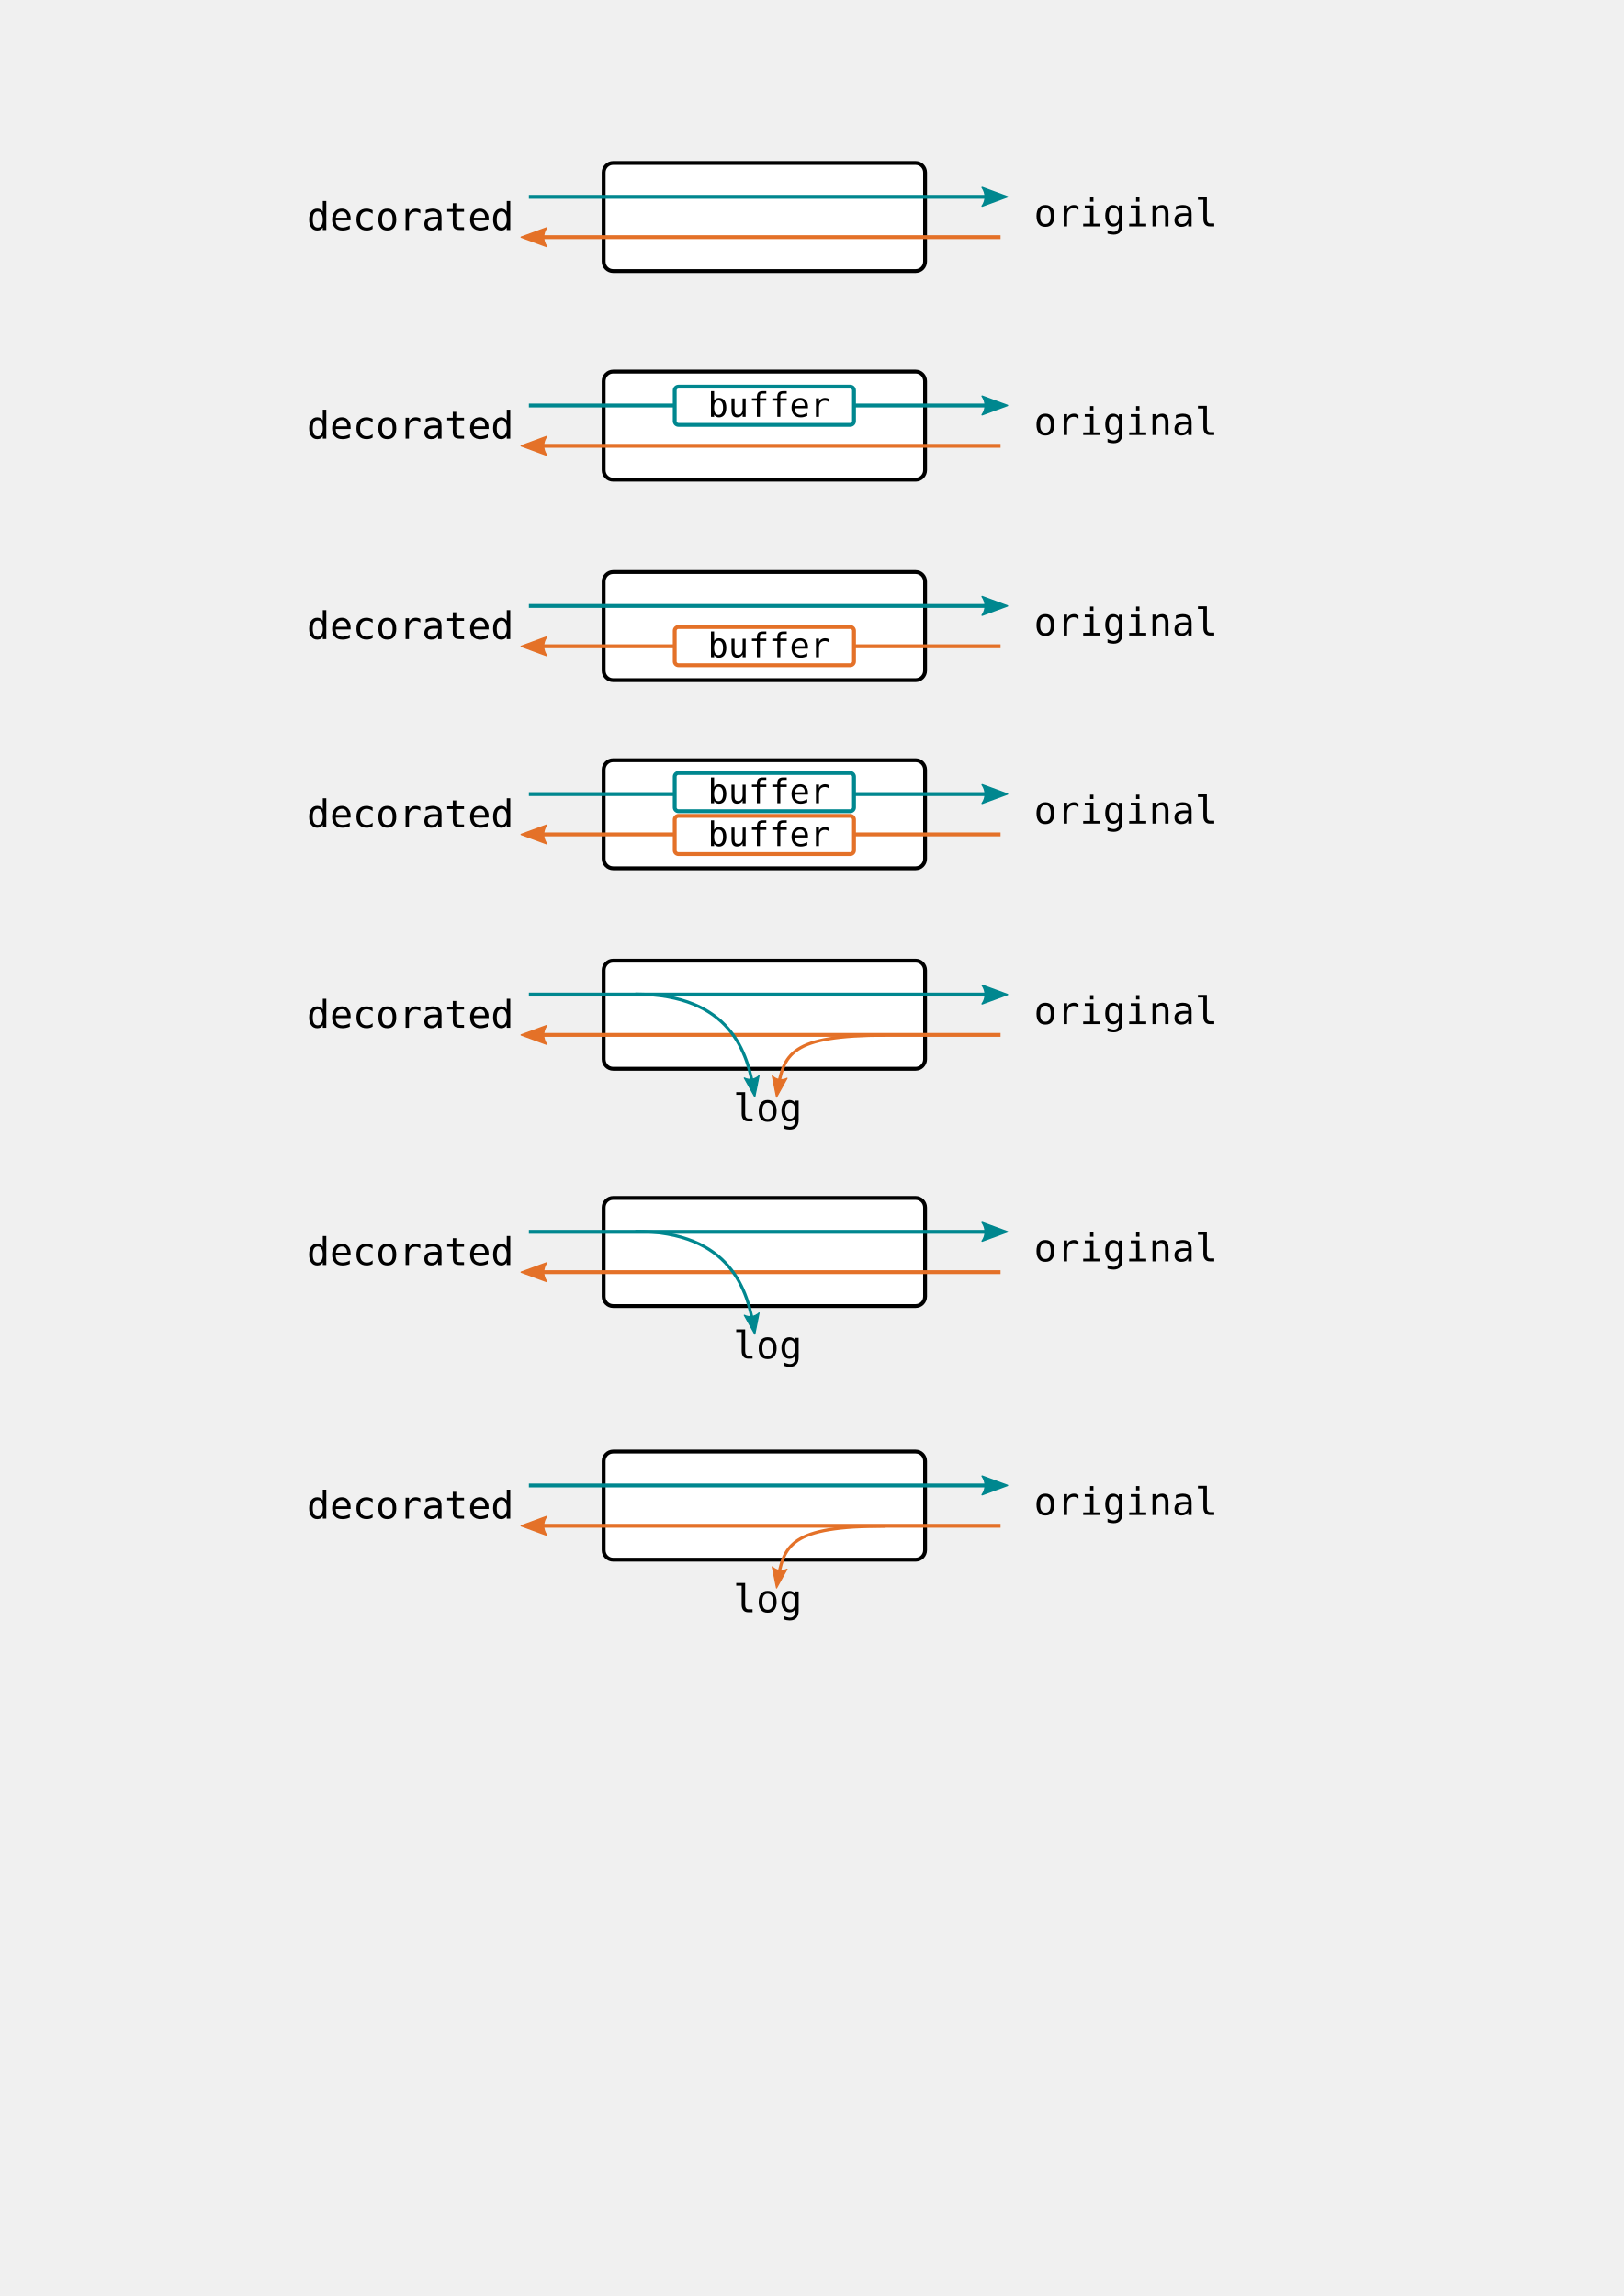
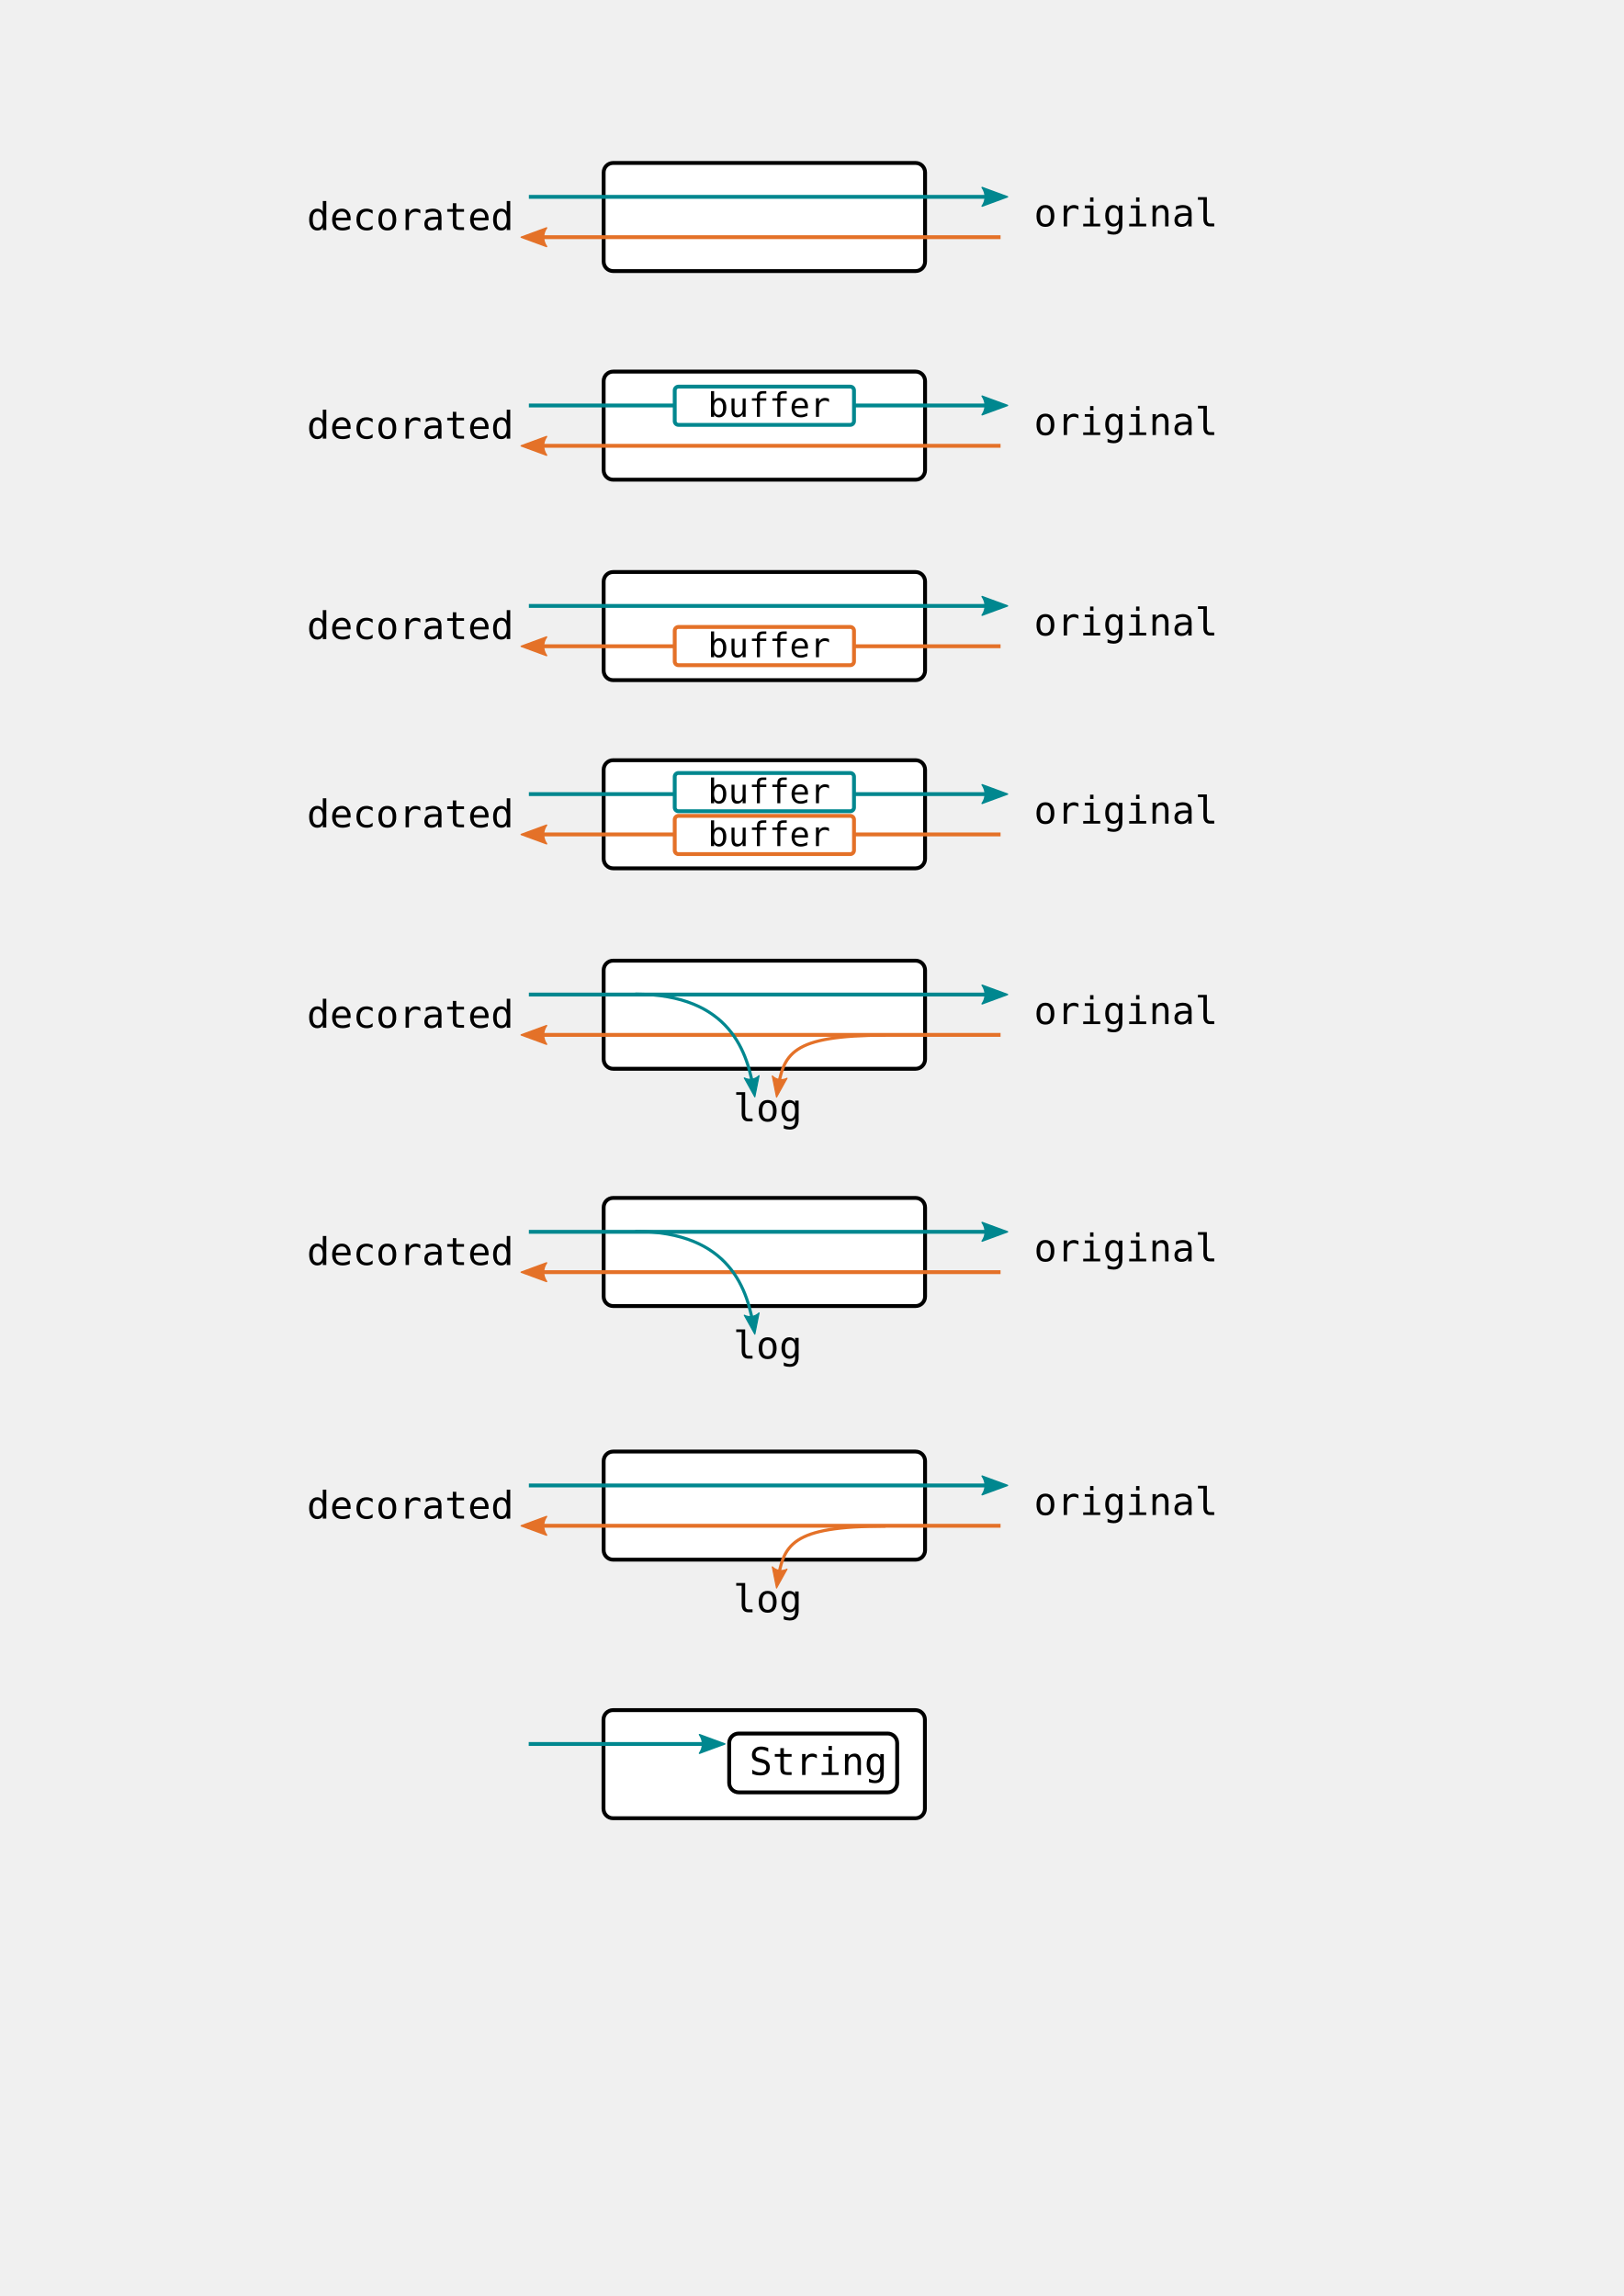
<svg xmlns="http://www.w3.org/2000/svg" xmlns:xlink="http://www.w3.org/1999/xlink" width="210mm" height="297mm" viewBox="0 0 210 297" version="1.1" id="svg8">
  <defs id="defs2">
+     <marker style="overflow:visible;" id="marker1304" refX="0.0" refY="0.0" orient="auto">
+       <path transform="scale(0.6) rotate(180) translate(0,0)" d="M 8.719,4.034 L -2.207,0.016 L 8.719,-4.002 C 6.973,-1.63 6.983,1.616 8.719,4.034 z " style="fill-rule:evenodd;stroke-width:0.625;stroke-linejoin:round;stroke:#00878f;stroke-opacity:1;fill:#00878f;fill-opacity:1" id="path1302" />
+     </marker>
+     <marker style="overflow:visible" id="marker1168" refX="0" refY="0" orient="auto">
+       <path transform="scale(-0.6)" d="M 8.719,4.034 -2.207,0.016 8.719,-4.002 c -1.745,2.372 -1.735,5.617 -6e-7,8.035 z" style="fill:#e47128;fill-opacity:1;fill-rule:evenodd;stroke:#e47128;stroke-width:0.625;stroke-linejoin:round;stroke-opacity:1" id="path1166" />
+     </marker>
    <marker style="overflow:visible;" id="marker2295" refX="0.0" refY="0.0" orient="auto">
      <path transform="scale(0.6) rotate(180) translate(0,0)" d="M 8.719,4.034 L -2.207,0.016 L 8.719,-4.002 C 6.973,-1.63 6.983,1.616 8.719,4.034 z " style="fill-rule:evenodd;stroke-width:0.625;stroke-linejoin:round;stroke:#e47128;stroke-opacity:1;fill:#e47128;fill-opacity:1" id="path2293" />
    </marker>
    <marker orient="auto" refY="0.0" refX="0.0" id="marker2207" style="overflow:visible;">
      <path id="path2205" style="fill-rule:evenodd;stroke-width:0.625;stroke-linejoin:round;stroke:#00878f;stroke-opacity:1;fill:#00878f;fill-opacity:1" d="M 8.719,4.034 L -2.207,0.016 L 8.719,-4.002 C 6.973,-1.63 6.983,1.616 8.719,4.034 z " transform="scale(0.6) rotate(180) translate(0,0)" />
    </marker>
    <marker orient="auto" refY="0.0" refX="0.0" id="marker1209" style="overflow:visible;">
      <path id="path1207" style="fill-rule:evenodd;stroke-width:0.625;stroke-linejoin:round;stroke:#00878f;stroke-opacity:1;fill:#00878f;fill-opacity:1" d="M 8.719,4.034 L -2.207,0.016 L 8.719,-4.002 C 6.973,-1.63 6.983,1.616 8.719,4.034 z " transform="scale(0.6) rotate(180) translate(0,0)" />
    </marker>
    <marker style="overflow:visible;" id="marker1133" refX="0.0" refY="0.0" orient="auto">
      <path transform="scale(0.6) rotate(180) translate(0,0)" d="M 8.719,4.034 L -2.207,0.016 L 8.719,-4.002 C 6.973,-1.63 6.983,1.616 8.719,4.034 z " style="fill-rule:evenodd;stroke-width:0.625;stroke-linejoin:round;stroke:#e47128;stroke-opacity:1;fill:#e47128;fill-opacity:1" id="path1131" />
    </marker>
    <marker orient="auto" refY="0.0" refX="0.0" id="marker922" style="overflow:visible;">
      <path id="path920" style="fill-rule:evenodd;stroke-width:0.625;stroke-linejoin:round;stroke:#00878f;stroke-opacity:1;fill:#00878f;fill-opacity:1" d="M 8.719,4.034 L -2.207,0.016 L 8.719,-4.002 C 6.973,-1.63 6.983,1.616 8.719,4.034 z " transform="scale(0.6) rotate(180) translate(0,0)" />
    </marker>
    <marker style="overflow:visible;" id="marker3279" refX="0.0" refY="0.0" orient="auto">
      <path transform="scale(0.6) rotate(180) translate(0,0)" d="M 8.719,4.034 L -2.207,0.016 L 8.719,-4.002 C 6.973,-1.63 6.983,1.616 8.719,4.034 z " style="fill-rule:evenodd;stroke-width:0.625;stroke-linejoin:round;stroke:#00878f;stroke-opacity:1;fill:#00878f;fill-opacity:1" id="path3277" />
    </marker>
    <marker orient="auto" refY="0.0" refX="0.0" id="marker2337" style="overflow:visible;">
      <path id="path2335" style="fill-rule:evenodd;stroke-width:0.625;stroke-linejoin:round;stroke:#e47128;stroke-opacity:1;fill:#e47128;fill-opacity:1" d="M 8.719,4.034 L -2.207,0.016 L 8.719,-4.002 C 6.973,-1.63 6.983,1.616 8.719,4.034 z " transform="scale(0.6) rotate(180) translate(0,0)" />
    </marker>
    <marker orient="auto" refY="0.0" refX="0.0" id="Arrow2Send" style="overflow:visible;">
      <path id="path852" style="fill-rule:evenodd;stroke-width:0.625;stroke-linejoin:round;stroke:#e47128;stroke-opacity:1;fill:#e47128;fill-opacity:1" d="M 8.719,4.034 L -2.207,0.016 L 8.719,-4.002 C 6.973,-1.63 6.983,1.616 8.719,4.034 z " transform="scale(0.3) rotate(180) translate(-2.3,0)" />
    </marker>
    <marker orient="auto" refY="0.0" refX="0.0" id="marker2229" style="overflow:visible;">
      <path id="path2227" style="fill-rule:evenodd;stroke-width:0.625;stroke-linejoin:round;stroke:#e47128;stroke-opacity:1;fill:#e47128;fill-opacity:1" d="M 8.719,4.034 L -2.207,0.016 L 8.719,-4.002 C 6.973,-1.63 6.983,1.616 8.719,4.034 z " transform="scale(0.6) rotate(180) translate(0,0)" />
    </marker>
    <marker orient="auto" refY="0.0" refX="0.0" id="Arrow2Mend" style="overflow:visible;">
      <path id="path846" style="fill-rule:evenodd;stroke-width:0.625;stroke-linejoin:round;stroke:#00878f;stroke-opacity:1;fill:#00878f;fill-opacity:1" d="M 8.719,4.034 L -2.207,0.016 L 8.719,-4.002 C 6.973,-1.63 6.983,1.616 8.719,4.034 z " transform="scale(0.6) rotate(180) translate(0,0)" />
    </marker>
    <marker orient="auto" refY="0.0" refX="0.0" id="marker1109" style="overflow:visible;">
      <path id="path1107" style="fill-rule:evenodd;stroke-width:0.625;stroke-linejoin:round;stroke:#00878f;stroke-opacity:1;fill:#00878f;fill-opacity:1" d="M 8.719,4.034 L -2.207,0.016 L 8.719,-4.002 C 6.973,-1.63 6.983,1.616 8.719,4.034 z " transform="scale(1.1) rotate(180) translate(1,0)" />
    </marker>
    <marker orient="auto" refY="0.0" refX="0.0" id="Arrow2Lend" style="overflow:visible;">
      <path id="path840" style="fill-rule:evenodd;stroke-width:0.625;stroke-linejoin:round;stroke:#00878f;stroke-opacity:1;fill:#00878f;fill-opacity:1" d="M 8.719,4.034 L -2.207,0.016 L 8.719,-4.002 C 6.973,-1.63 6.983,1.616 8.719,4.034 z " transform="scale(1.1) rotate(180) translate(1,0)" />
    </marker>
    <marker orient="auto" refY="0" refX="0" id="Arrow2Mend-2" style="overflow:visible">
      <path id="path846-0" style="fill:#e47128;fill-opacity:1;fill-rule:evenodd;stroke:#e47128;stroke-width:0.625;stroke-linejoin:round;stroke-opacity:1" d="M 8.719,4.034 -2.207,0.016 8.719,-4.002 c -1.745,2.372 -1.735,5.617 -6e-7,8.035 z" transform="scale(-0.6)" />
+     </marker>
+     <marker style="overflow:visible" id="marker2295-2" refX="0" refY="0" orient="auto">
+       <path transform="scale(-0.6)" d="M 8.719,4.034 -2.207,0.016 8.719,-4.002 c -1.745,2.372 -1.735,5.617 -6e-7,8.035 z" style="fill:#e47128;fill-opacity:1;fill-rule:evenodd;stroke:#e47128;stroke-width:0.625;stroke-linejoin:round;stroke-opacity:1" id="path2293-7" />
+     </marker>
+     <marker orient="auto" refY="0" refX="0" id="Arrow2Mend-8" style="overflow:visible">
+       <path id="path846-3" style="fill:#00878f;fill-opacity:1;fill-rule:evenodd;stroke:#00878f;stroke-width:0.625;stroke-linejoin:round;stroke-opacity:1" d="M 8.719,4.034 -2.207,0.016 8.719,-4.002 c -1.745,2.372 -1.735,5.617 -6e-7,8.035 z" transform="scale(-0.6)" />
+     </marker>
+     <marker orient="auto" refY="0" refX="0" id="Arrow2Mend-2-2" style="overflow:visible">
+       <path id="path846-0-1" style="fill:#e47128;fill-opacity:1;fill-rule:evenodd;stroke:#e47128;stroke-width:0.625;stroke-linejoin:round;stroke-opacity:1" d="M 8.719,4.034 -2.207,0.016 8.719,-4.002 c -1.745,2.372 -1.735,5.617 -6e-7,8.035 z" transform="scale(-0.6)" />
+     </marker>
+     <marker orient="auto" refY="0" refX="0" id="marker980" style="overflow:visible">
+       <path id="path978" style="fill:#00878f;fill-opacity:1;fill-rule:evenodd;stroke:#00878f;stroke-width:0.625;stroke-linejoin:round;stroke-opacity:1" d="M 8.719,4.034 -2.207,0.016 8.719,-4.002 c -1.745,2.372 -1.735,5.617 -6e-7,8.035 z" transform="scale(-0.6)" />
+     </marker>
+     <marker orient="auto" refY="0" refX="0" id="marker984" style="overflow:visible">
+       <path id="path982" style="fill:#e47128;fill-opacity:1;fill-rule:evenodd;stroke:#e47128;stroke-width:0.625;stroke-linejoin:round;stroke-opacity:1" d="M 8.719,4.034 -2.207,0.016 8.719,-4.002 c -1.745,2.372 -1.735,5.617 -6e-7,8.035 z" transform="scale(-0.6)" />
    </marker>
  </defs>
  <g id="layer1">
    <g id="g1984">
      <rect ry="1.228" rx="1.228" y="21.079" x="78.073" height="13.985" width="41.57" id="rect815" style="opacity:1;fill:#ffffff;fill-opacity:1;fill-rule:nonzero;stroke:#000000;stroke-width:0.5;stroke-miterlimit:4;stroke-dasharray:none;stroke-opacity:1" />
      <g transform="translate(-0.9986949)" id="g1958">
        <path style="fill:none;fill-rule:evenodd;stroke:#00878f;stroke-width:0.5;stroke-linecap:butt;stroke-linejoin:miter;stroke-miterlimit:4;stroke-dasharray:none;stroke-opacity:1;marker-end:url(#Arrow2Mend)" d="m 69.4,25.463 h 61.238" id="path817" />
        <path style="fill:none;fill-rule:evenodd;stroke:#e47128;stroke-width:0.5;stroke-linecap:butt;stroke-linejoin:miter;stroke-miterlimit:4;stroke-dasharray:none;stroke-opacity:1;marker-end:url(#Arrow2Mend-2)" d="M 130.405,30.68 H 69.076" id="path817-3" />
      </g>
      <text id="text1924" y="29.753" x="39.688" style="font-style:normal;font-variant:normal;font-weight:normal;font-stretch:normal;font-size:8.467px;line-height:125%;font-family:Consolas;-inkscape-font-specification:Consolas;letter-spacing:0px;word-spacing:0px;fill:#000000;fill-opacity:1;stroke:none;stroke-width:0.265px;stroke-linecap:butt;stroke-linejoin:miter;stroke-opacity:1" xml:space="preserve">
        <tspan style="font-size:4.939px;stroke-width:0.265px" y="29.753" x="39.688" id="tspan1922">decorated</tspan>
      </text>
      <text id="text1924-1" y="29.283" x="133.728" style="font-style:normal;font-variant:normal;font-weight:normal;font-stretch:normal;font-size:8.467px;line-height:125%;font-family:Consolas;-inkscape-font-specification:Consolas;letter-spacing:0px;word-spacing:0px;fill:#000000;fill-opacity:1;stroke:none;stroke-width:0.265px;stroke-linecap:butt;stroke-linejoin:miter;stroke-opacity:1" xml:space="preserve">
        <tspan style="font-size:4.939px;stroke-width:0.265px" y="29.283" x="133.728" id="tspan1922-1">original</tspan>
      </text>
    </g>
    <use x="0" y="0" xlink:href="#g1984" id="use1988" transform="translate(0,26.9875)" width="100%" height="100%" />
    <g id="g1993" transform="translate(0,-3.303262)">
      <rect ry="0.483" rx="0.483" y="53.317" x="87.265" height="4.944" width="23.186" id="rect1968" style="opacity:1;fill:#ffffff;fill-opacity:1;fill-rule:nonzero;stroke:#00878f;stroke-width:0.5;stroke-miterlimit:4;stroke-dasharray:none;stroke-opacity:1" />
      <text id="text1972" y="57.228" x="91.548" style="font-style:normal;font-variant:normal;font-weight:normal;font-stretch:normal;font-size:4.386px;line-height:125%;font-family:Consolas;-inkscape-font-specification:Consolas;letter-spacing:0px;word-spacing:0px;fill:#000000;fill-opacity:1;stroke:none;stroke-width:0.265px;stroke-linecap:butt;stroke-linejoin:miter;stroke-opacity:1" xml:space="preserve">
        <tspan style="stroke-width:0.265px" y="57.228" x="91.548" id="tspan1970">buffer</tspan>
      </text>
    </g>
    <use x="0" y="0" xlink:href="#g1984" id="use1995" transform="translate(0,52.91667)" width="100%" height="100%" />
    <g transform="translate(0,27.78394)" id="g2003">
      <g id="g2008">
        <rect ry="0.483" rx="0.483" y="53.317" x="87.265" height="4.944" width="23.186" id="rect1997" style="opacity:1;fill:#ffffff;fill-opacity:1;fill-rule:nonzero;stroke:#e47128;stroke-width:0.5;stroke-miterlimit:4;stroke-dasharray:none;stroke-opacity:1" />
        <text id="text2001" y="57.228" x="91.548" style="font-style:normal;font-variant:normal;font-weight:normal;font-stretch:normal;font-size:4.386px;line-height:125%;font-family:Consolas;-inkscape-font-specification:Consolas;letter-spacing:0px;word-spacing:0px;fill:#000000;fill-opacity:1;stroke:none;stroke-width:0.265px;stroke-linecap:butt;stroke-linejoin:miter;stroke-opacity:1" xml:space="preserve">
          <tspan style="stroke-width:0.265px" y="57.228" x="91.548" id="tspan1999">buffer</tspan>
        </text>
      </g>
    </g>
    <use x="0" y="0" xlink:href="#g1984" id="use2116" transform="translate(0,77.25834)" width="100%" height="100%" />
    <use x="0" y="0" xlink:href="#g1993" id="use2118" transform="translate(0,49.9779)" width="100%" height="100%" />
    <use x="0" y="0" xlink:href="#g2003" id="use2120" transform="translate(0,24.43617)" width="100%" height="100%" />
    <use x="0" y="0" xlink:href="#g1984" id="use2122" transform="translate(0,103.1875)" width="100%" height="100%" />
    <text xml:space="preserve" style="font-style:normal;font-variant:normal;font-weight:normal;font-stretch:normal;font-size:8.467px;line-height:125%;font-family:Consolas;-inkscape-font-specification:Consolas;letter-spacing:0px;word-spacing:0px;fill:#000000;fill-opacity:1;stroke:none;stroke-width:0.265px;stroke-linecap:butt;stroke-linejoin:miter;stroke-opacity:1" x="94.83" y="145.054" id="text2126">
      <tspan id="tspan2124" x="94.83" y="145.054" style="font-size:4.939px;stroke-width:0.265px">log</tspan>
    </text>
    <path style="fill:none;fill-rule:evenodd;stroke:#e47128;stroke-width:0.4;stroke-linecap:butt;stroke-linejoin:miter;stroke-miterlimit:4;stroke-dasharray:none;stroke-opacity:1;marker-end:url(#marker2337)" d="m 114.54,133.906 c -12.353,0.036 -13.228,2.364 -14.03,7.49" id="path2128" />
    <path id="path3275" d="m 82.17,128.593 c 12.353,0.036 14.565,7.643 15.367,12.768" style="fill:none;fill-rule:evenodd;stroke:#00878f;stroke-width:0.4;stroke-linecap:butt;stroke-linejoin:miter;stroke-miterlimit:4;stroke-dasharray:none;stroke-opacity:1;marker-end:url(#marker3279)" />
    <use height="100%" width="100%" transform="translate(0,133.8793)" id="use1121" xlink:href="#g1984" y="0" x="0" />
    <text id="text1125" y="175.745" x="94.83" style="font-style:normal;font-variant:normal;font-weight:normal;font-stretch:normal;font-size:8.467px;line-height:125%;font-family:Consolas;-inkscape-font-specification:Consolas;letter-spacing:0px;word-spacing:0px;fill:#000000;fill-opacity:1;stroke:none;stroke-width:0.265px;stroke-linecap:butt;stroke-linejoin:miter;stroke-opacity:1" xml:space="preserve">
      <tspan style="font-size:4.939px;stroke-width:0.265px" y="175.745" x="94.83" id="tspan1123">log</tspan>
    </text>
    <path style="fill:none;fill-rule:evenodd;stroke:#00878f;stroke-width:0.4;stroke-linecap:butt;stroke-linejoin:miter;stroke-miterlimit:4;stroke-dasharray:none;stroke-opacity:1;marker-end:url(#marker1209)" d="m 82.17,159.285 c 12.353,0.036 14.565,7.643 15.367,12.768" id="path1129" />
    <use height="100%" width="100%" transform="translate(0,166.6875)" id="use2195" xlink:href="#g1984" y="0" x="0" />
    <text id="text2199" y="208.554" x="94.83" style="font-style:normal;font-variant:normal;font-weight:normal;font-stretch:normal;font-size:8.467px;line-height:125%;font-family:Consolas;-inkscape-font-specification:Consolas;letter-spacing:0px;word-spacing:0px;fill:#000000;fill-opacity:1;stroke:none;stroke-width:0.265px;stroke-linecap:butt;stroke-linejoin:miter;stroke-opacity:1" xml:space="preserve">
      <tspan style="font-size:4.939px;stroke-width:0.265px" y="208.554" x="94.83" id="tspan2197">log</tspan>
    </text>
    <path id="path2201" d="m 114.54,197.406 c -12.353,0.036 -13.228,2.364 -14.03,7.49" style="fill:none;fill-rule:evenodd;stroke:#e47128;stroke-width:0.4;stroke-linecap:butt;stroke-linejoin:miter;stroke-miterlimit:4;stroke-dasharray:none;stroke-opacity:1;marker-end:url(#marker2295)" />
+     <rect ry="1.228" rx="1.228" y="221.213" x="78.053" height="13.985" width="41.57" id="rect1130" style="opacity:1;fill:#ffffff;fill-opacity:1;fill-rule:nonzero;stroke:#000000;stroke-width:0.5;stroke-miterlimit:4;stroke-dasharray:none;stroke-opacity:1" />
+     <path id="path1132" d="M 68.381,225.594 H 93.082" style="fill:none;fill-rule:evenodd;stroke:#00878f;stroke-width:0.5;stroke-linecap:butt;stroke-linejoin:miter;stroke-miterlimit:4;stroke-dasharray:none;stroke-opacity:1;marker-end:url(#marker1304)" />
+     <rect ry="1.228" rx="1.228" y="224.24" x="94.309" height="7.611" width="21.726" id="rect1130-5" style="opacity:1;fill:#ffffff;fill-opacity:1;fill-rule:nonzero;stroke:#000000;stroke-width:0.5;stroke-miterlimit:4;stroke-dasharray:none;stroke-opacity:1" />
+     <text id="text2199-9" y="229.595" x="96.922" style="font-style:normal;font-variant:normal;font-weight:normal;font-stretch:normal;font-size:8.467px;line-height:125%;font-family:Consolas;-inkscape-font-specification:Consolas;letter-spacing:0px;word-spacing:0px;fill:#000000;fill-opacity:1;stroke:none;stroke-width:0.265px;stroke-linecap:butt;stroke-linejoin:miter;stroke-opacity:1" xml:space="preserve">
+       <tspan style="font-size:4.939px;stroke-width:0.265px" y="229.595" x="96.922" id="tspan2197-3">String</tspan>
+     </text>
  </g>
</svg>
